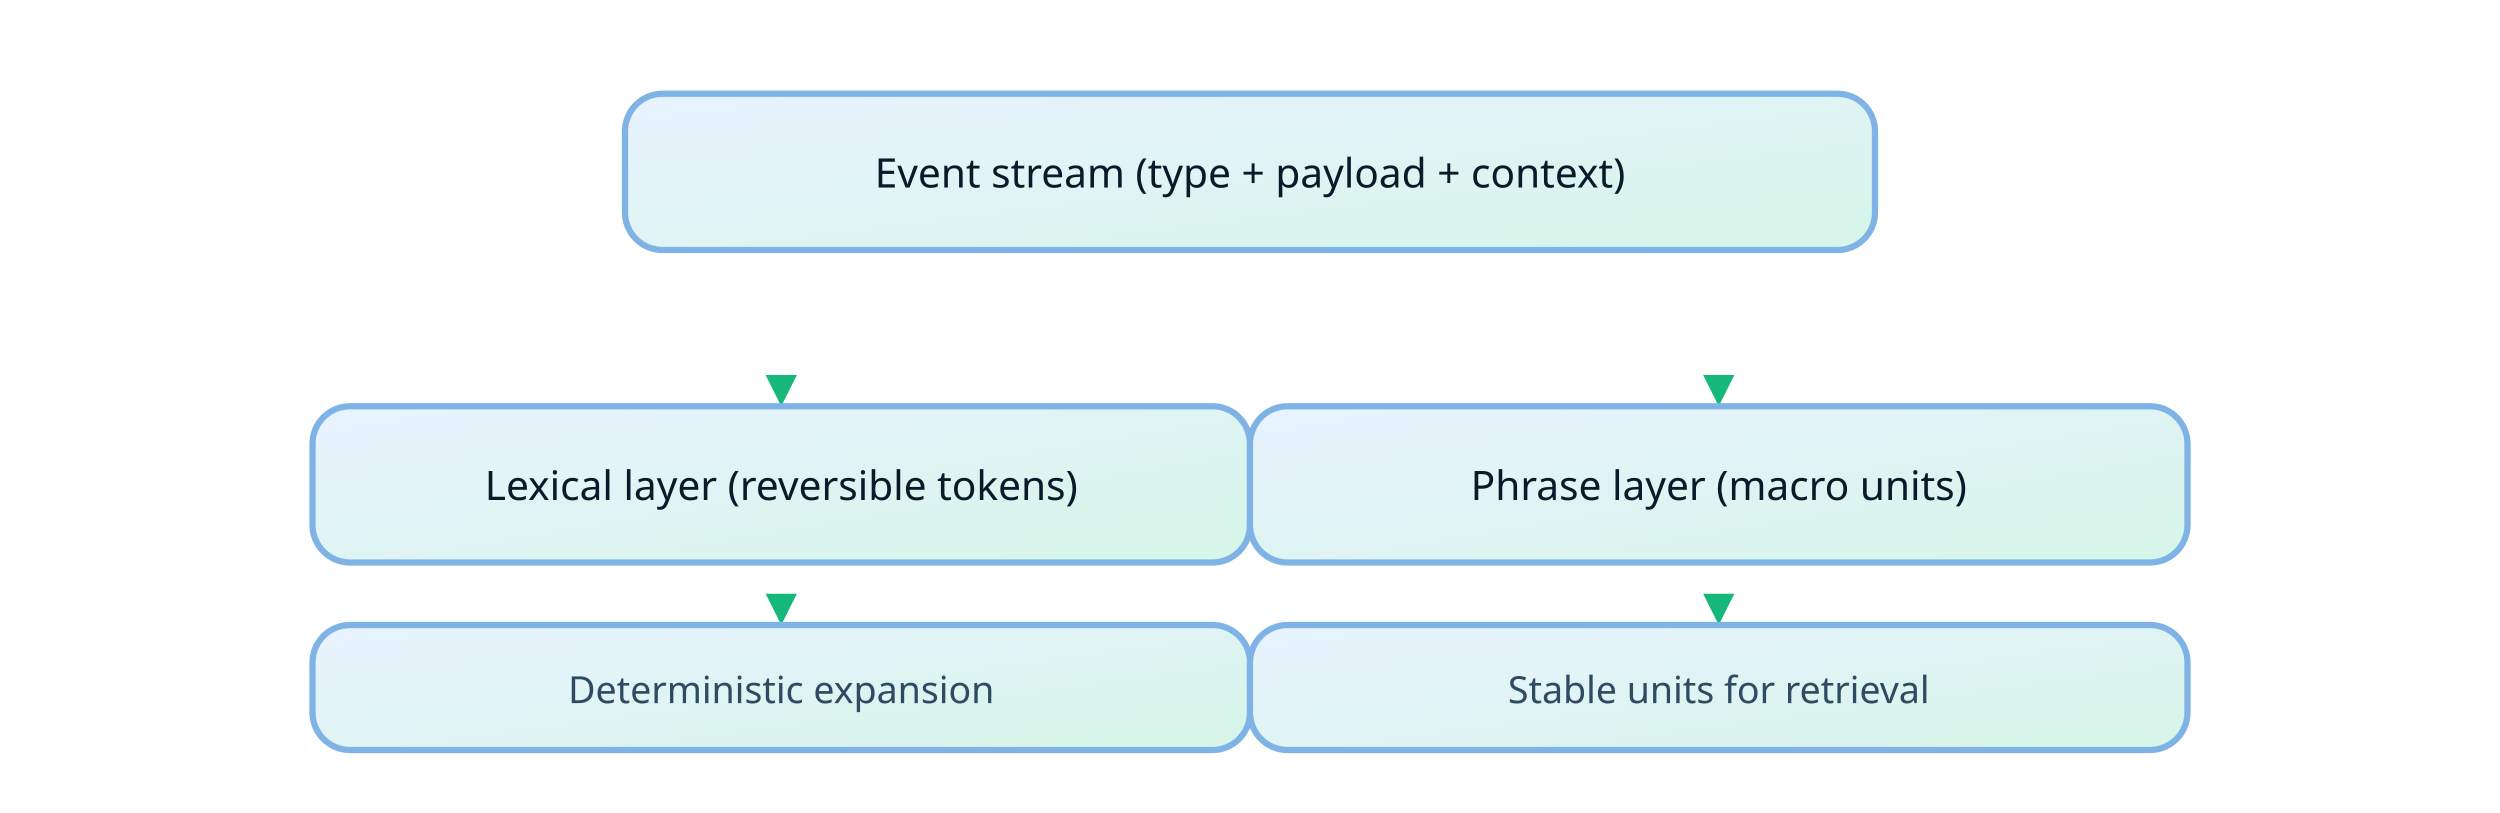
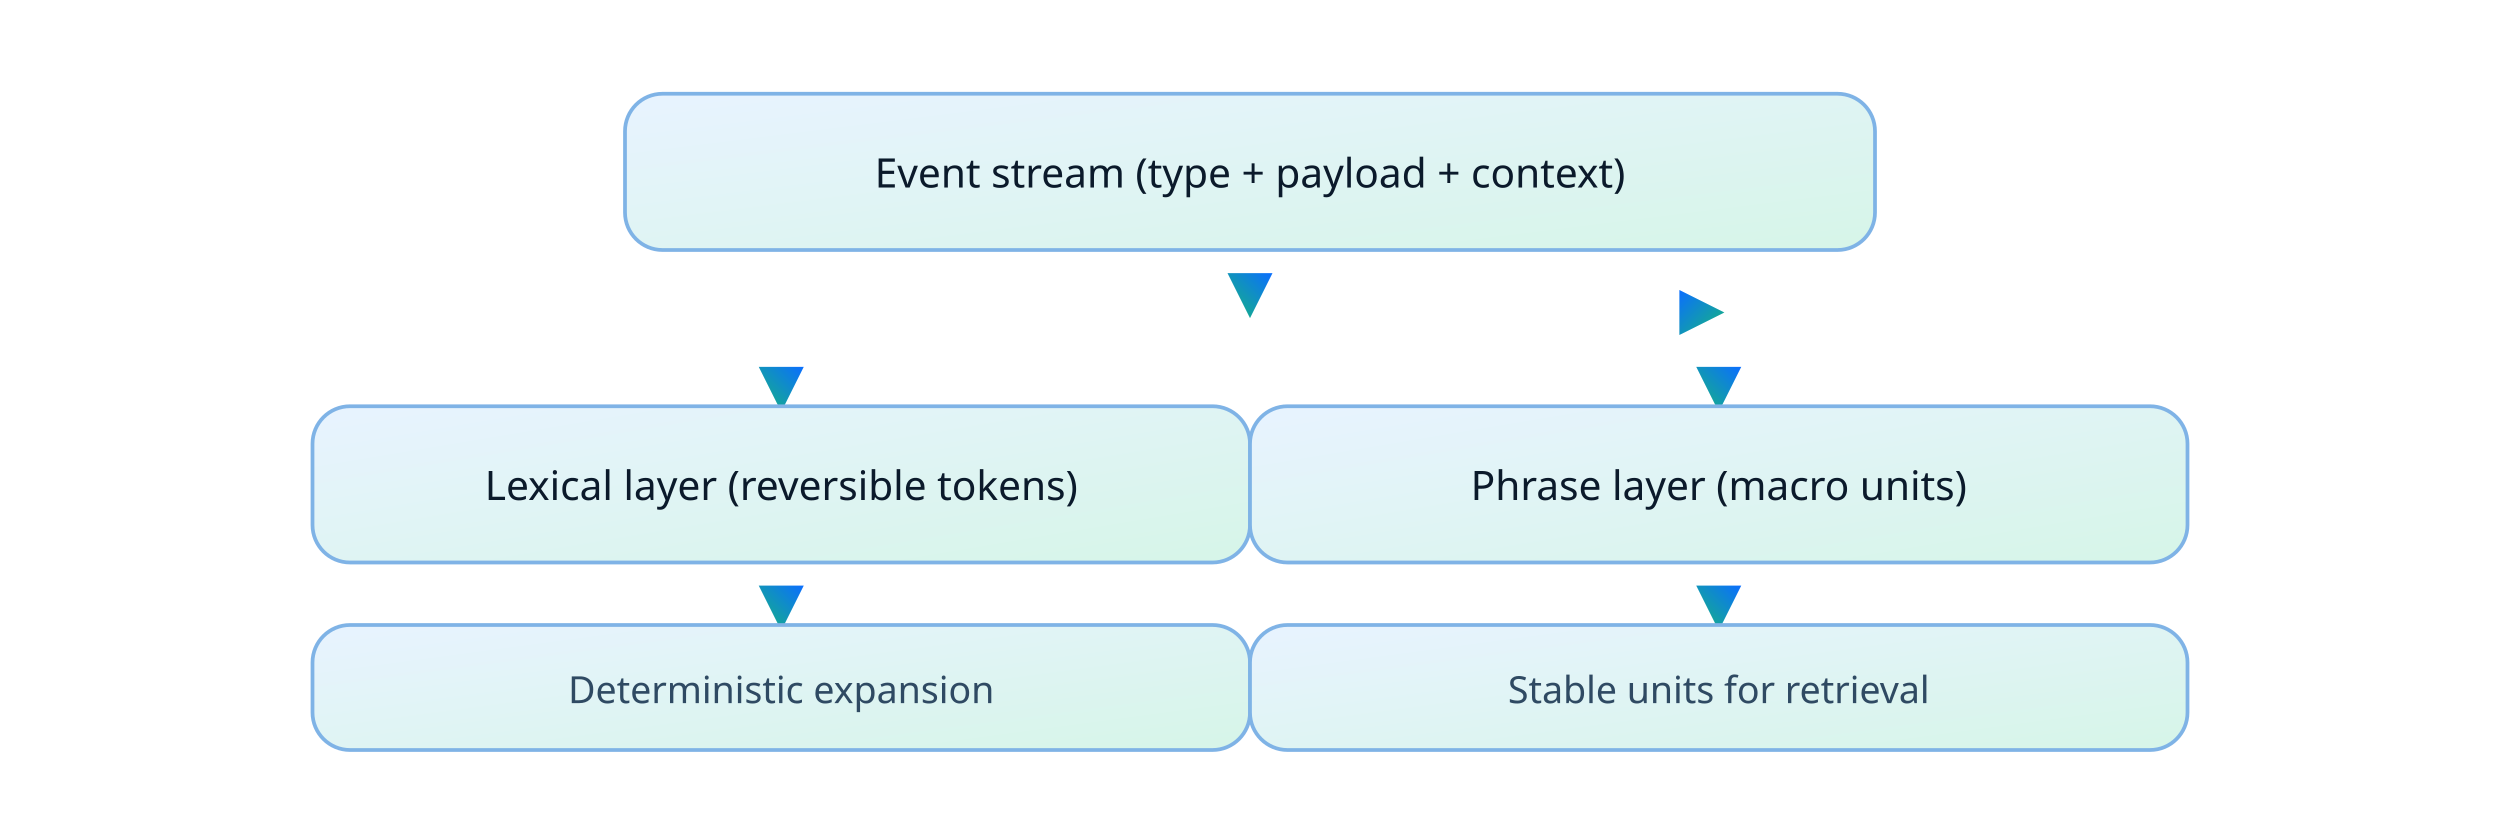
<svg xmlns="http://www.w3.org/2000/svg" viewBox="0 0 800 260" role="img" aria-label="Unified input representation diagram">
  <defs>
+     <marker id="arrowhead" markerWidth="8" markerHeight="8" refX="7" refY="4" orient="auto" markerUnits="strokeWidth">
+       <path d="M 0 0 L 8 4 L 0 8 Z" fill="context-stroke" />
+     </marker>
    <linearGradient id="sky" x1="0" y1="0" x2="1" y2="1">
      <stop offset="0" stop-color="#e8f3ff" />
      <stop offset="1" stop-color="#d6f5e8" />
    </linearGradient>
    <linearGradient id="deep" x1="0" y1="0" x2="1" y2="1">
      <stop offset="0" stop-color="#0b6eff" />
      <stop offset="1" stop-color="#16b879" />
    </linearGradient>
  </defs>
-   <rect x="200" y="30" rx="12" ry="12" width="400" height="50" fill="url(#sky)" stroke="#7fb3e6" stroke-width="2" />
+   <rect x="200" y="30" rx="12" ry="12" width="400" height="50" fill="url(#sky)" stroke="#7fb3e6" stroke-width="1.2" />
  <text x="400" y="60" text-anchor="middle" font-size="13" fill="#0b1a2b" font-family="Space Grotesk">Event stream (type + payload + context)</text>
-   <line x1="400" y1="80" x2="400" y2="100" stroke="url(#deep)" stroke-width="3" stroke-linecap="round" />
-   <line x1="250" y1="100" x2="550" y2="100" stroke="url(#deep)" stroke-width="3" stroke-linecap="round" />
-   <line x1="250" y1="100" x2="250" y2="130" stroke="url(#deep)" stroke-width="3" stroke-linecap="round" />
-   <polygon points="245,120 255,120 250,130" fill="#16b879" />
-   <line x1="550" y1="100" x2="550" y2="130" stroke="url(#deep)" stroke-width="3" stroke-linecap="round" />
-   <polygon points="545,120 555,120 550,130" fill="#16b879" />
-   <rect x="100" y="130" rx="12" ry="12" width="300" height="50" fill="url(#sky)" stroke="#7fb3e6" stroke-width="2" />
+   <line x1="400" y1="80" x2="400" y2="100" stroke="url(#deep)" stroke-width="1.8" stroke-linecap="round" marker-end="url(#arrowhead)" />
+   <line x1="250" y1="100" x2="550" y2="100" stroke="url(#deep)" stroke-width="1.8" stroke-linecap="round" marker-end="url(#arrowhead)" />
+   <line x1="250" y1="100" x2="250" y2="130" stroke="url(#deep)" stroke-width="1.8" stroke-linecap="round" marker-end="url(#arrowhead)" />
+   <line x1="550" y1="100" x2="550" y2="130" stroke="url(#deep)" stroke-width="1.8" stroke-linecap="round" marker-end="url(#arrowhead)" />
+   <rect x="100" y="130" rx="12" ry="12" width="300" height="50" fill="url(#sky)" stroke="#7fb3e6" stroke-width="1.2" />
  <text x="250" y="160" text-anchor="middle" font-size="13" fill="#0b1a2b" font-family="Space Grotesk">Lexical layer (reversible tokens)</text>
-   <rect x="400" y="130" rx="12" ry="12" width="300" height="50" fill="url(#sky)" stroke="#7fb3e6" stroke-width="2" />
+   <rect x="400" y="130" rx="12" ry="12" width="300" height="50" fill="url(#sky)" stroke="#7fb3e6" stroke-width="1.2" />
  <text x="550" y="160" text-anchor="middle" font-size="13" fill="#0b1a2b" font-family="Space Grotesk">Phrase layer (macro units)</text>
-   <line x1="250" y1="180" x2="250" y2="200" stroke="url(#deep)" stroke-width="3" stroke-linecap="round" />
-   <polygon points="245,190 255,190 250,200" fill="#16b879" />
-   <line x1="550" y1="180" x2="550" y2="200" stroke="url(#deep)" stroke-width="3" stroke-linecap="round" />
-   <polygon points="545,190 555,190 550,200" fill="#16b879" />
-   <rect x="100" y="200" rx="12" ry="12" width="300" height="40" fill="url(#sky)" stroke="#7fb3e6" stroke-width="2" />
+   <line x1="250" y1="180" x2="250" y2="200" stroke="url(#deep)" stroke-width="1.8" stroke-linecap="round" marker-end="url(#arrowhead)" />
+   <line x1="550" y1="180" x2="550" y2="200" stroke="url(#deep)" stroke-width="1.8" stroke-linecap="round" marker-end="url(#arrowhead)" />
+   <rect x="100" y="200" rx="12" ry="12" width="300" height="40" fill="url(#sky)" stroke="#7fb3e6" stroke-width="1.2" />
  <text x="250" y="225" text-anchor="middle" font-size="12" fill="#2f4a63" font-family="Space Grotesk">Deterministic expansion</text>
-   <rect x="400" y="200" rx="12" ry="12" width="300" height="40" fill="url(#sky)" stroke="#7fb3e6" stroke-width="2" />
+   <rect x="400" y="200" rx="12" ry="12" width="300" height="40" fill="url(#sky)" stroke="#7fb3e6" stroke-width="1.2" />
  <text x="550" y="225" text-anchor="middle" font-size="12" fill="#2f4a63" font-family="Space Grotesk">Stable units for retrieval</text>
</svg>
